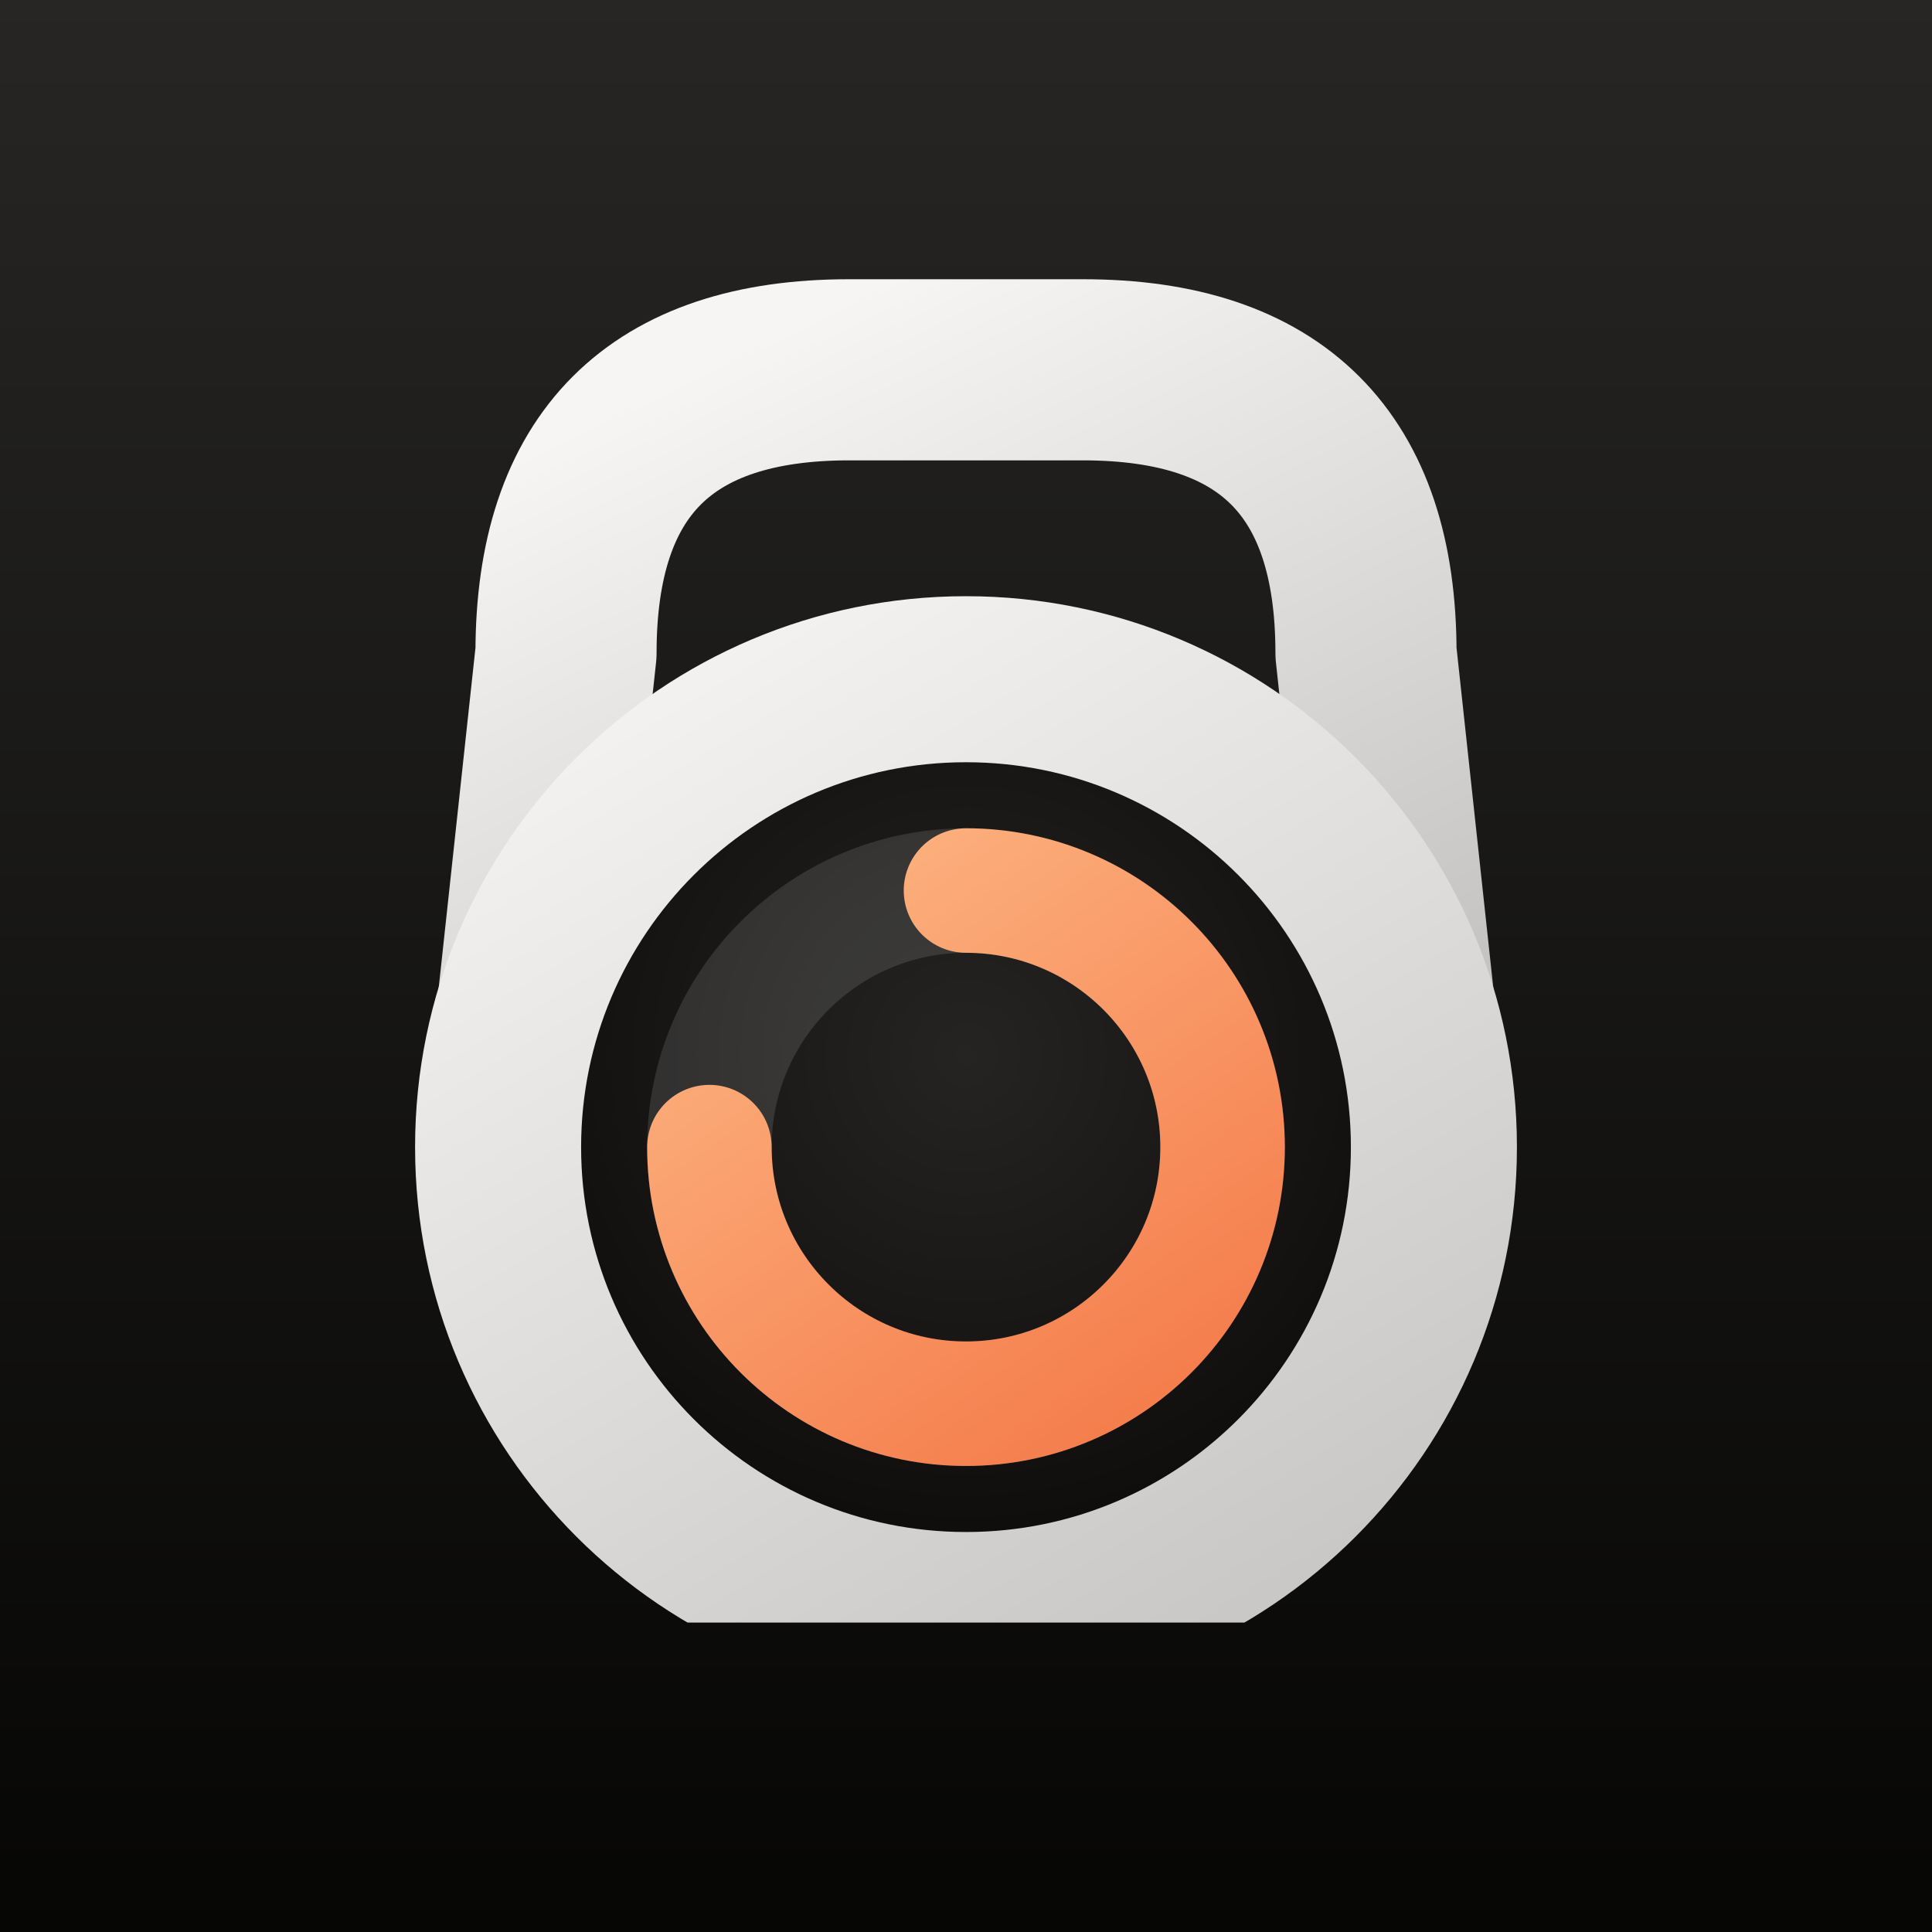
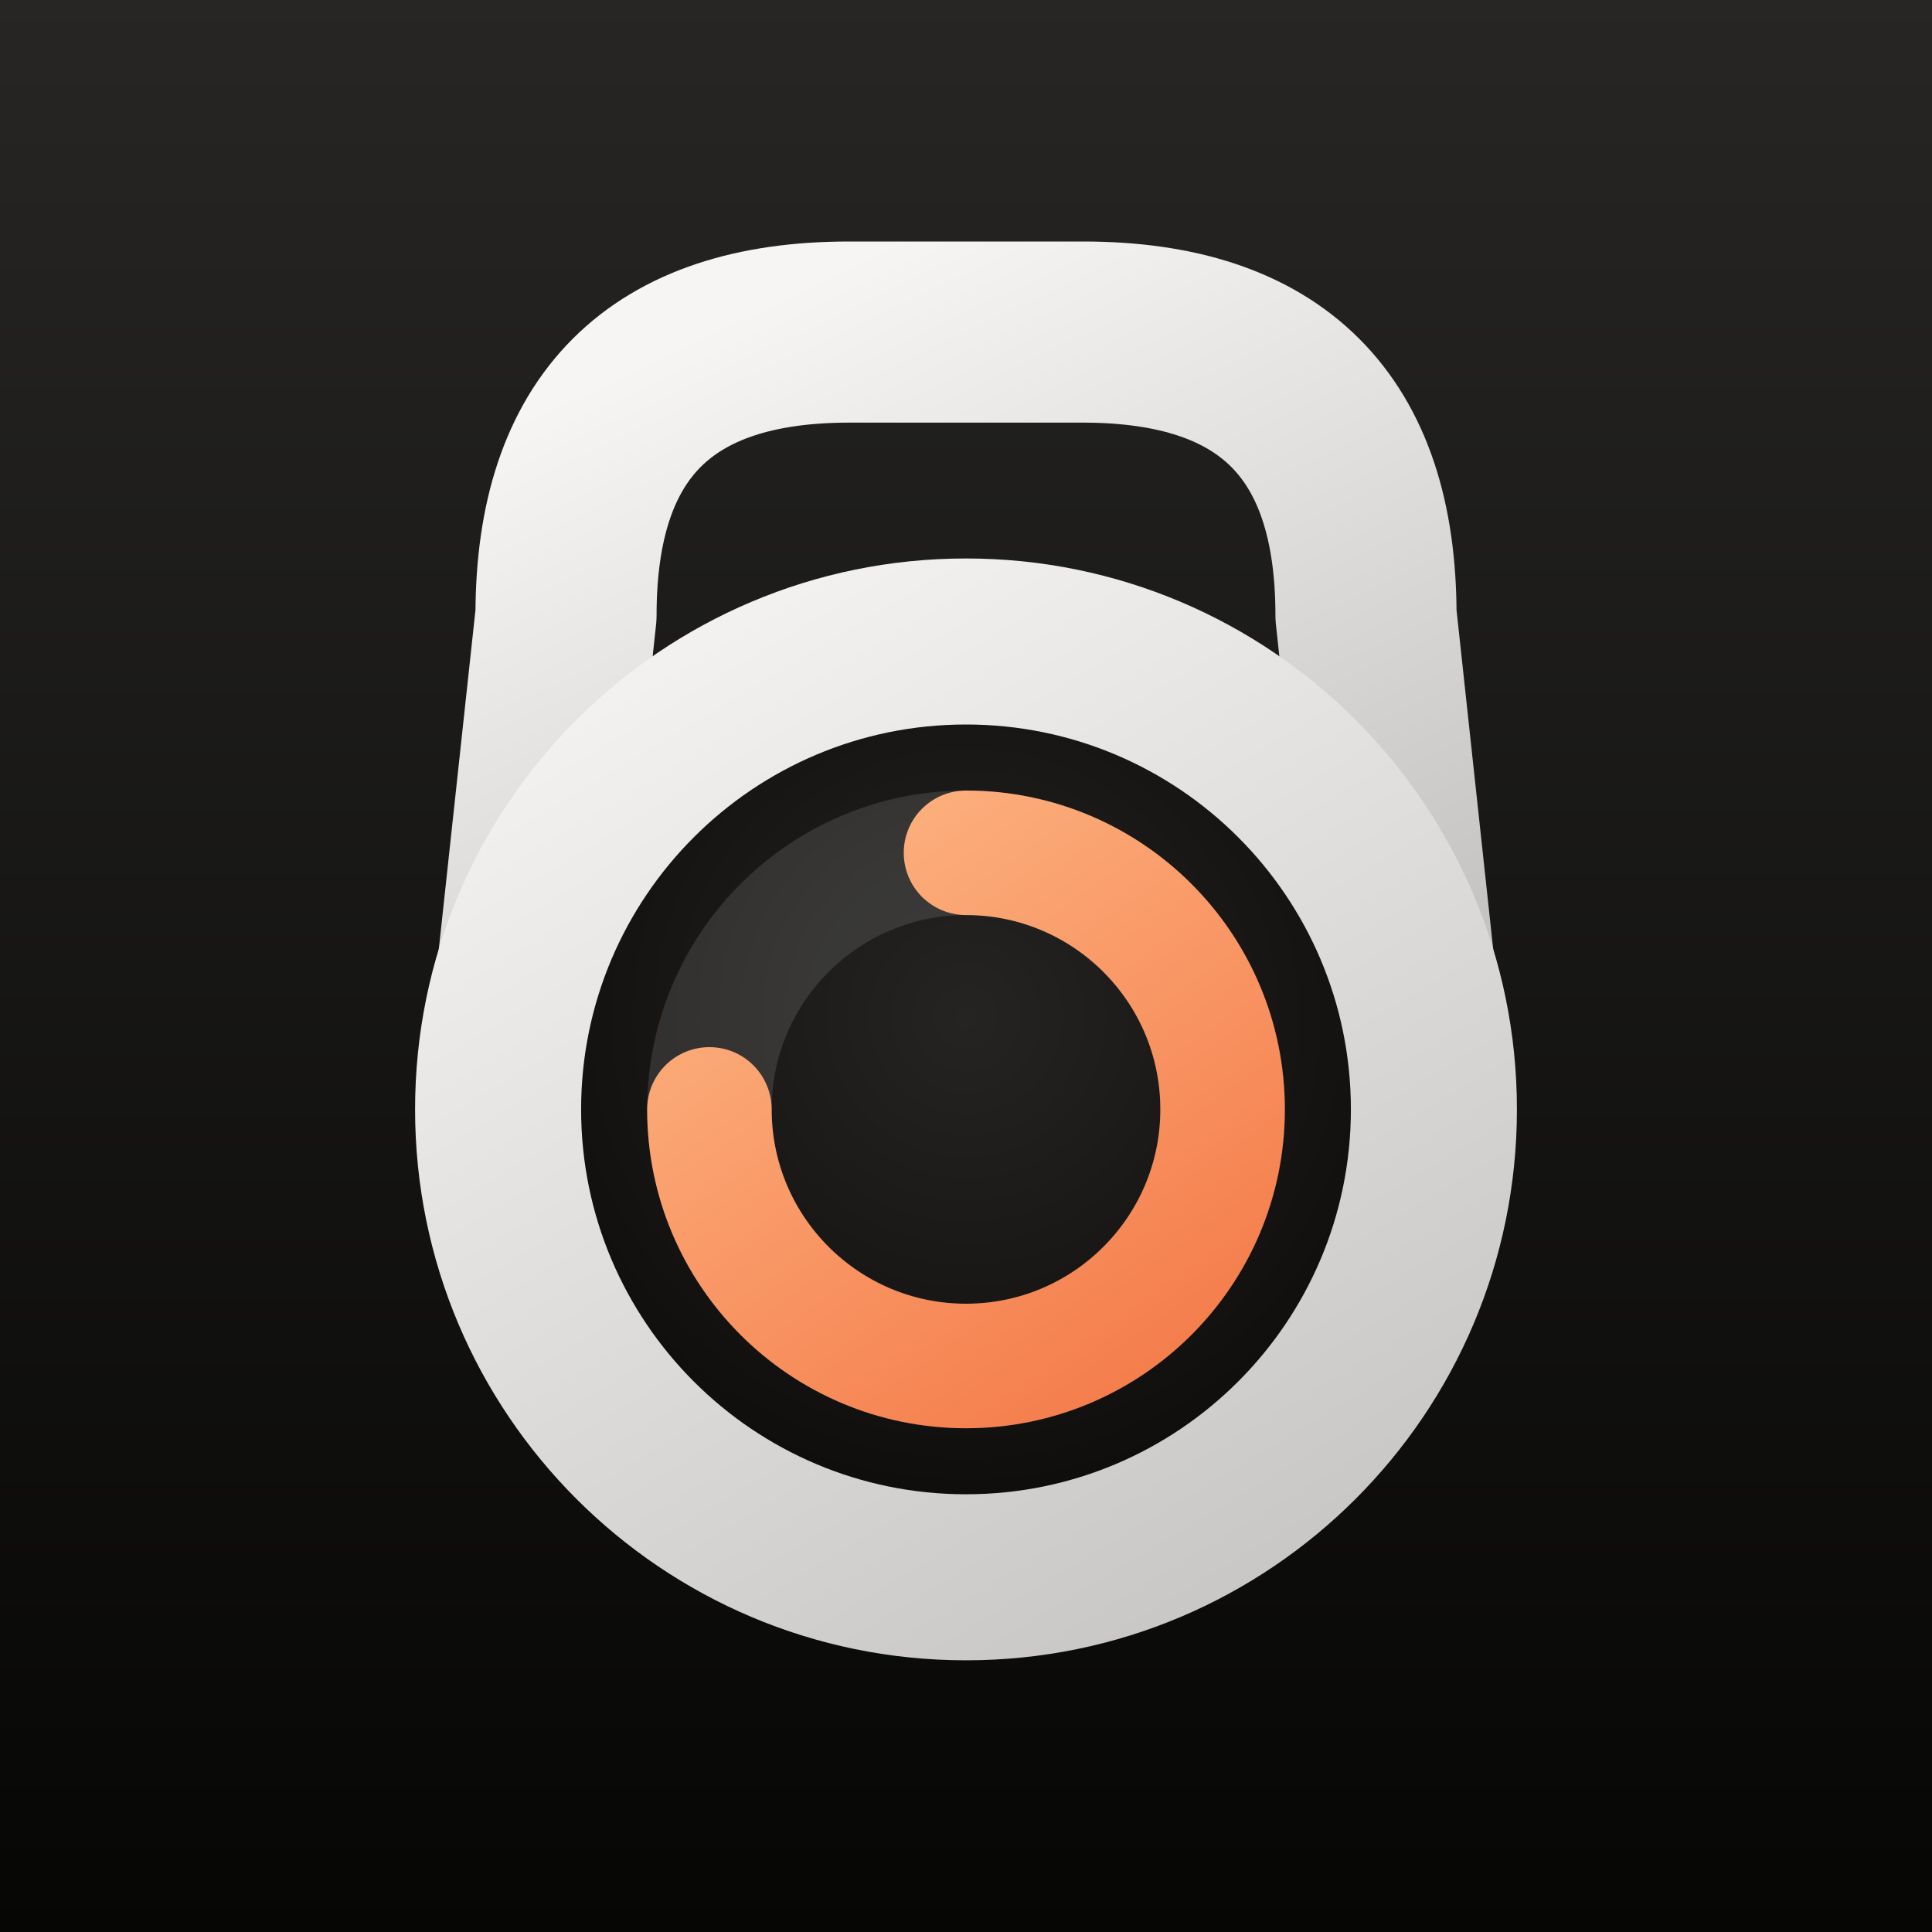
<svg xmlns="http://www.w3.org/2000/svg" viewBox="0 0 1024 1024" width="1024" height="1024">
  <defs>
    <linearGradient id="bg" x1="0" y1="0" x2="0" y2="1">
      <stop offset="0" stop-color="#272625" />
      <stop offset="1" stop-color="#060605" />
    </linearGradient>
  </defs>
  <rect width="1024" height="1024" fill="url(#bg)" />
-   <g transform="translate(512 512) scale(1) translate(-512 -536)">
+   <g transform="translate(512 512) scale(1) translate(-512 -556)">
    <defs>
      <linearGradient id="g-bell" x1="0.2" y1="0" x2="0.8" y2="1">
        <stop offset="0" stop-color="#F6F5F4" />
        <stop offset="1" stop-color="#C5C4C2" />
      </linearGradient>
      <linearGradient id="g-ring" x1="0.15" y1="0" x2="0.85" y2="1">
        <stop offset="0" stop-color="#FCB17E" />
        <stop offset="1" stop-color="#F57E4D" />
      </linearGradient>
      <radialGradient id="g-face" cx="0.5" cy="0.38" r="0.7">
        <stop offset="0" stop-color="#252422" />
        <stop offset="1" stop-color="#0C0B0A" />
      </radialGradient>
-       <clipPath id="g-base">
-         <rect x="0" y="0" width="1024" height="884" />
-       </clipPath>
    </defs>
    <path d="M 276 592 L 300 370 Q 300 220, 450 220 L 574 220 Q 724 220, 724 370 L 748 592" fill="none" stroke="url(#g-bell)" stroke-width="96" stroke-linejoin="round" />
-     <circle cx="512" cy="632" r="292" fill="url(#g-bell)" clip-path="url(#g-base)" />
+     <circle cx="512" cy="632" r="292" fill="url(#g-bell)" />
    <circle cx="512" cy="632" r="204" fill="url(#g-face)" />
    <circle cx="512" cy="632" r="136" fill="none" stroke="rgba(255,255,255,0.12)" stroke-width="66" />
    <path d="M 512.0 496.0 A 136 136 0 1 1 376.0 632.0" fill="none" stroke="url(#g-ring)" stroke-width="66" stroke-linecap="round" />
  </g>
</svg>
